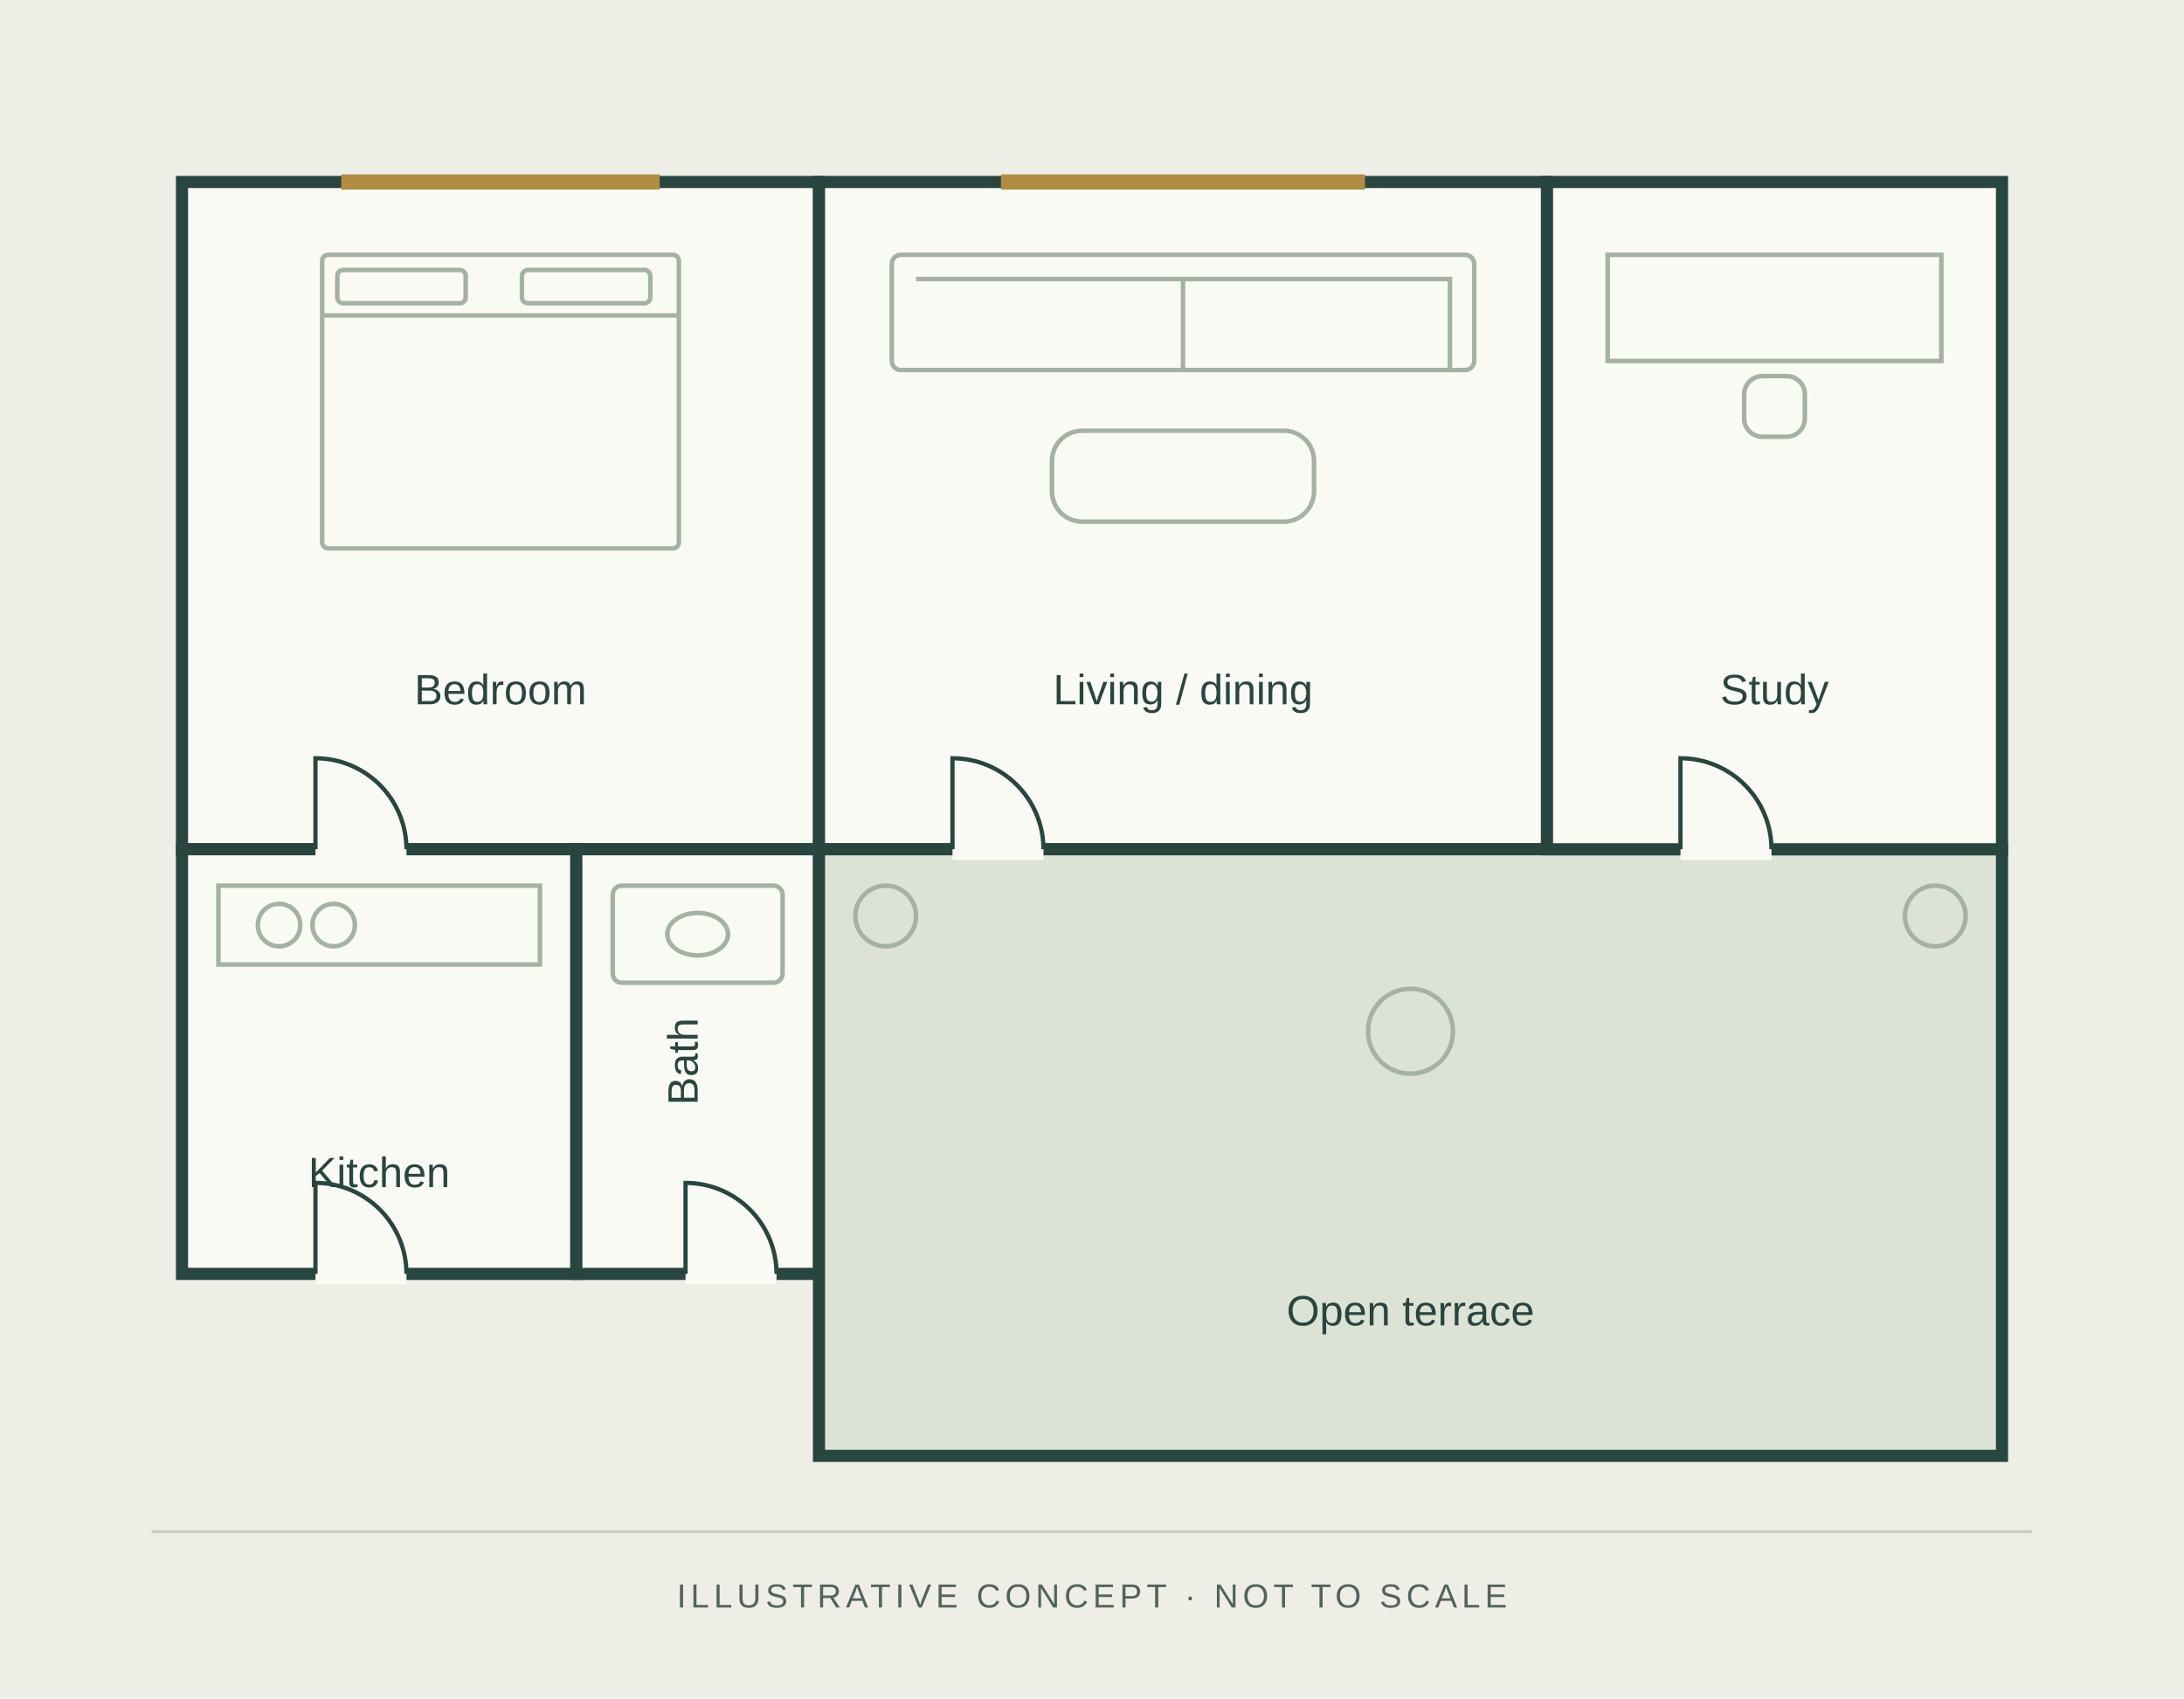
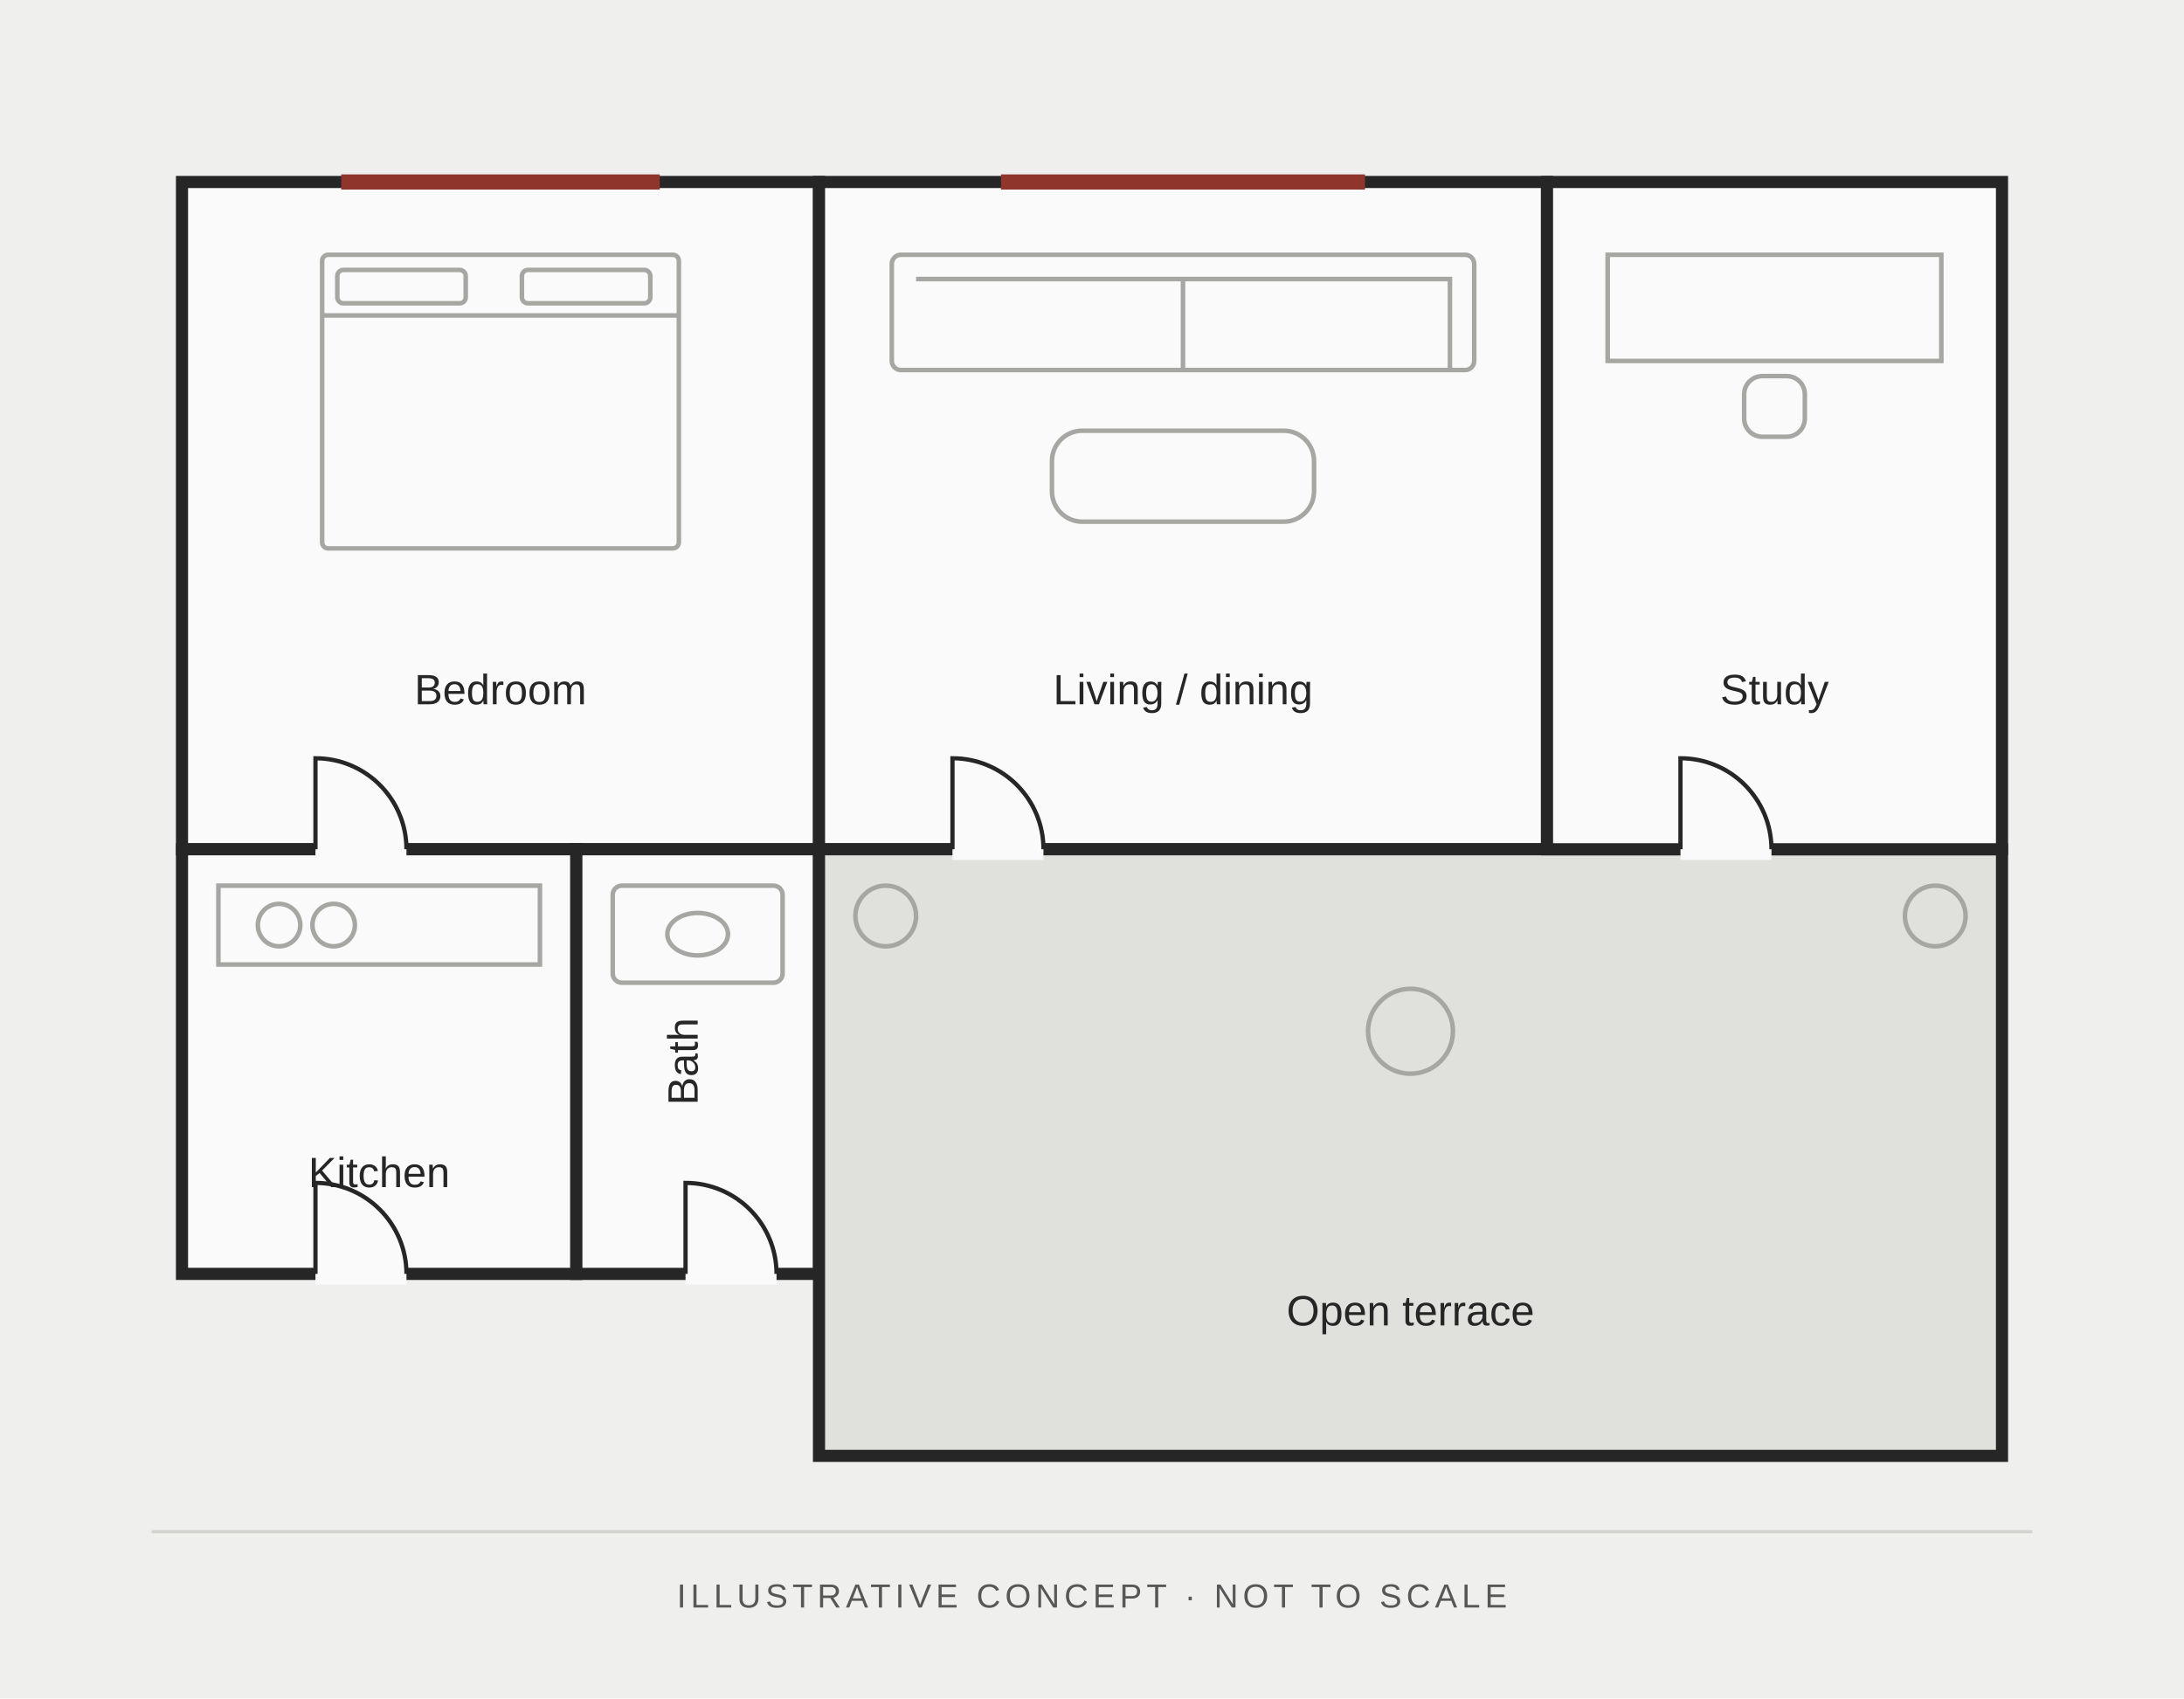
<svg xmlns="http://www.w3.org/2000/svg" width="720" height="560" viewBox="0 0 720 560" role="img" aria-labelledby="t d">
-   <rect width="720" height="560" fill="#eeeee6" />
-   <g fill="#fafaf5" stroke="#29453f" stroke-width="4">
-     <rect x="60" y="60" width="210" height="220" fill="#fafaf5" />
-     <rect x="270" y="60" width="240" height="220" fill="#fafaf5" />
-     <rect x="60" y="280" width="130" height="140" fill="#fafaf5" />
-     <rect x="190" y="280" width="80" height="140" fill="#fafaf5" />
-     <rect x="270" y="280" width="390" height="200" fill="#dce3d5" />
-     <rect x="510" y="60" width="150" height="220" fill="#fafaf5" />
+   <rect width="720" height="560" fill="#efefed" />
+   <g fill="#fafafa" stroke="#262626" stroke-width="4">
+     <rect x="60" y="60" width="210" height="220" fill="#fafafa" />
+     <rect x="270" y="60" width="240" height="220" fill="#fafafa" />
+     <rect x="60" y="280" width="130" height="140" fill="#fafafa" />
+     <rect x="190" y="280" width="80" height="140" fill="#fafafa" />
+     <rect x="270" y="280" width="390" height="200" fill="#e0e0dc" />
+     <rect x="510" y="60" width="150" height="220" fill="#fafafa" />
  </g>
-   <g fill="none" stroke="#a4b2a3" stroke-width="1.5">
+   <g fill="none" stroke="#a6a6a2" stroke-width="1.5">
    <rect x="106.2" y="84" width="117.6" height="96.8" rx="2" />
    <path d="M106.2 104h117.6" />
    <rect x="111.2" y="89" width="42.336" height="11" rx="2" />
    <rect x="172.056" y="89" width="42.336" height="11" rx="2" />
    <rect x="294" y="84" width="192" height="38" rx="3" />
    <path d="M302 92h176v30M390.0 92v30" />
    <rect x="346.8" y="142" width="86.4" height="30" rx="10" />
    <path d="M72 292h106v26h-106Z" />
    <circle cx="92" cy="305" r="7" />
    <circle cx="110" cy="305" r="7" />
    <rect x="202" y="292" width="56" height="32" rx="3" />
    <ellipse cx="230.0" cy="308" rx="10" ry="7" />
    <circle cx="292" cy="302" r="10" />
    <circle cx="638" cy="302" r="10" />
    <circle cx="465.0" cy="340.0" r="14" />
    <rect x="530" y="84" width="110" height="35" />
    <rect x="575.0" y="124" width="20" height="20" rx="6" />
  </g>
-   <g fill="none" stroke="#29453f" stroke-width="1.4">
-     <path d="M104 280h30" stroke="#fafaf5" stroke-width="7" />
+   <g fill="none" stroke="#262626" stroke-width="1.4">
+     <path d="M104 280h30" stroke="#fafafa" stroke-width="7" />
    <path d="M104 280v-30a30 30 0 0 1 30 30" />
-     <path d="M314 280h30" stroke="#fafaf5" stroke-width="7" />
+     <path d="M314 280h30" stroke="#fafafa" stroke-width="7" />
    <path d="M314 280v-30a30 30 0 0 1 30 30" />
-     <path d="M104 420h30" stroke="#fafaf5" stroke-width="7" />
+     <path d="M104 420h30" stroke="#fafafa" stroke-width="7" />
    <path d="M104 420v-30a30 30 0 0 1 30 30" />
-     <path d="M226.0 420h30" stroke="#fafaf5" stroke-width="7" />
+     <path d="M226.0 420h30" stroke="#fafafa" stroke-width="7" />
    <path d="M226.0 420v-30a30 30 0 0 1 30 30" />
-     <path d="M554 280h30" stroke="#fafaf5" stroke-width="7" />
+     <path d="M554 280h30" stroke="#fafafa" stroke-width="7" />
    <path d="M554 280v-30a30 30 0 0 1 30 30" />
  </g>
-   <g fill="#29453f" font-family="Arial,sans-serif" font-size="14" text-anchor="middle">
+   <g fill="#262626" font-family="Arial,sans-serif" font-size="14" text-anchor="middle">
    <text x="165.0" y="232.2">Bedroom</text>
    <text x="390.0" y="232.2">Living / dining</text>
    <text x="125.0" y="391.4">Kitchen</text>
    <text x="230.0" y="350.0" transform="rotate(-90 230.0 350.0)">Bath</text>
    <text x="465.0" y="437.0">Open terrace</text>
    <text x="585.0" y="232.2">Study</text>
  </g>
-   <g stroke="#b28c42" stroke-width="5">
+   <g stroke="#8f352b" stroke-width="5">
    <path d="M112.5 60h105.0" />
    <path d="M330.0 60h120.0" />
  </g>
-   <path d="M50 505H670" stroke="#c7d0c4" />
-   <text x="360" y="530" text-anchor="middle" font-family="Arial,sans-serif" font-size="11" letter-spacing="1.5" fill="#52635e">ILLUSTRATIVE CONCEPT · NOT TO SCALE</text>
+   <path d="M50 505H670" stroke="#d2d2cf" />
+   <text x="360" y="530" text-anchor="middle" font-family="Arial,sans-serif" font-size="11" letter-spacing="1.5" fill="#575757">ILLUSTRATIVE CONCEPT · NOT TO SCALE</text>
</svg>
